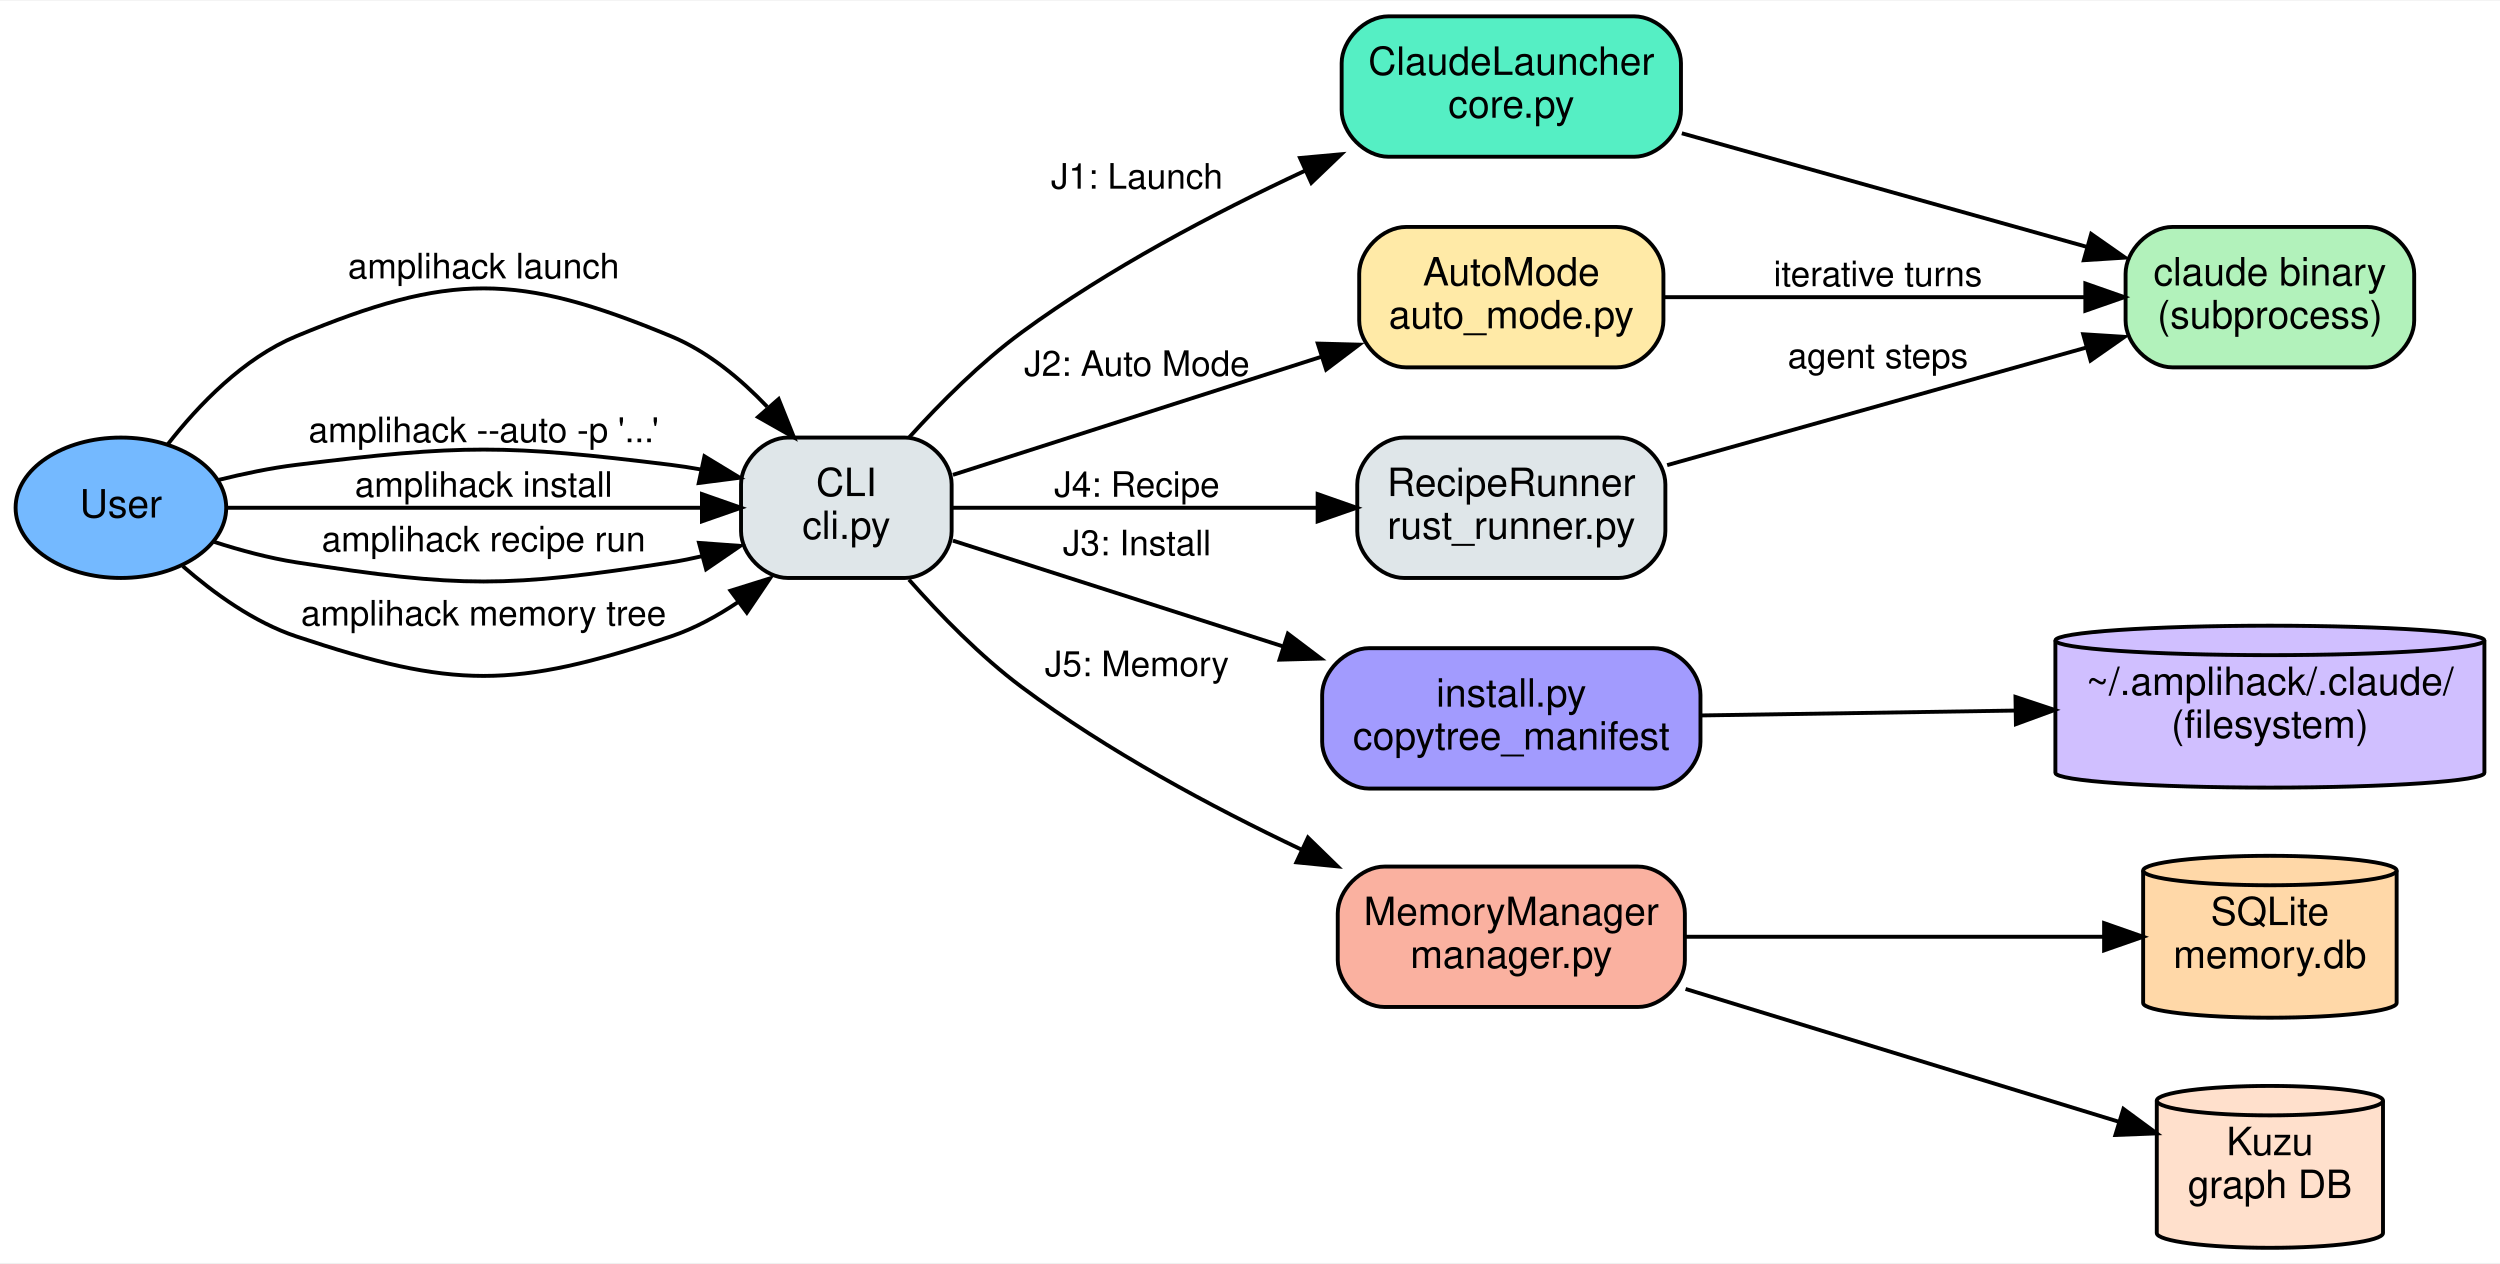
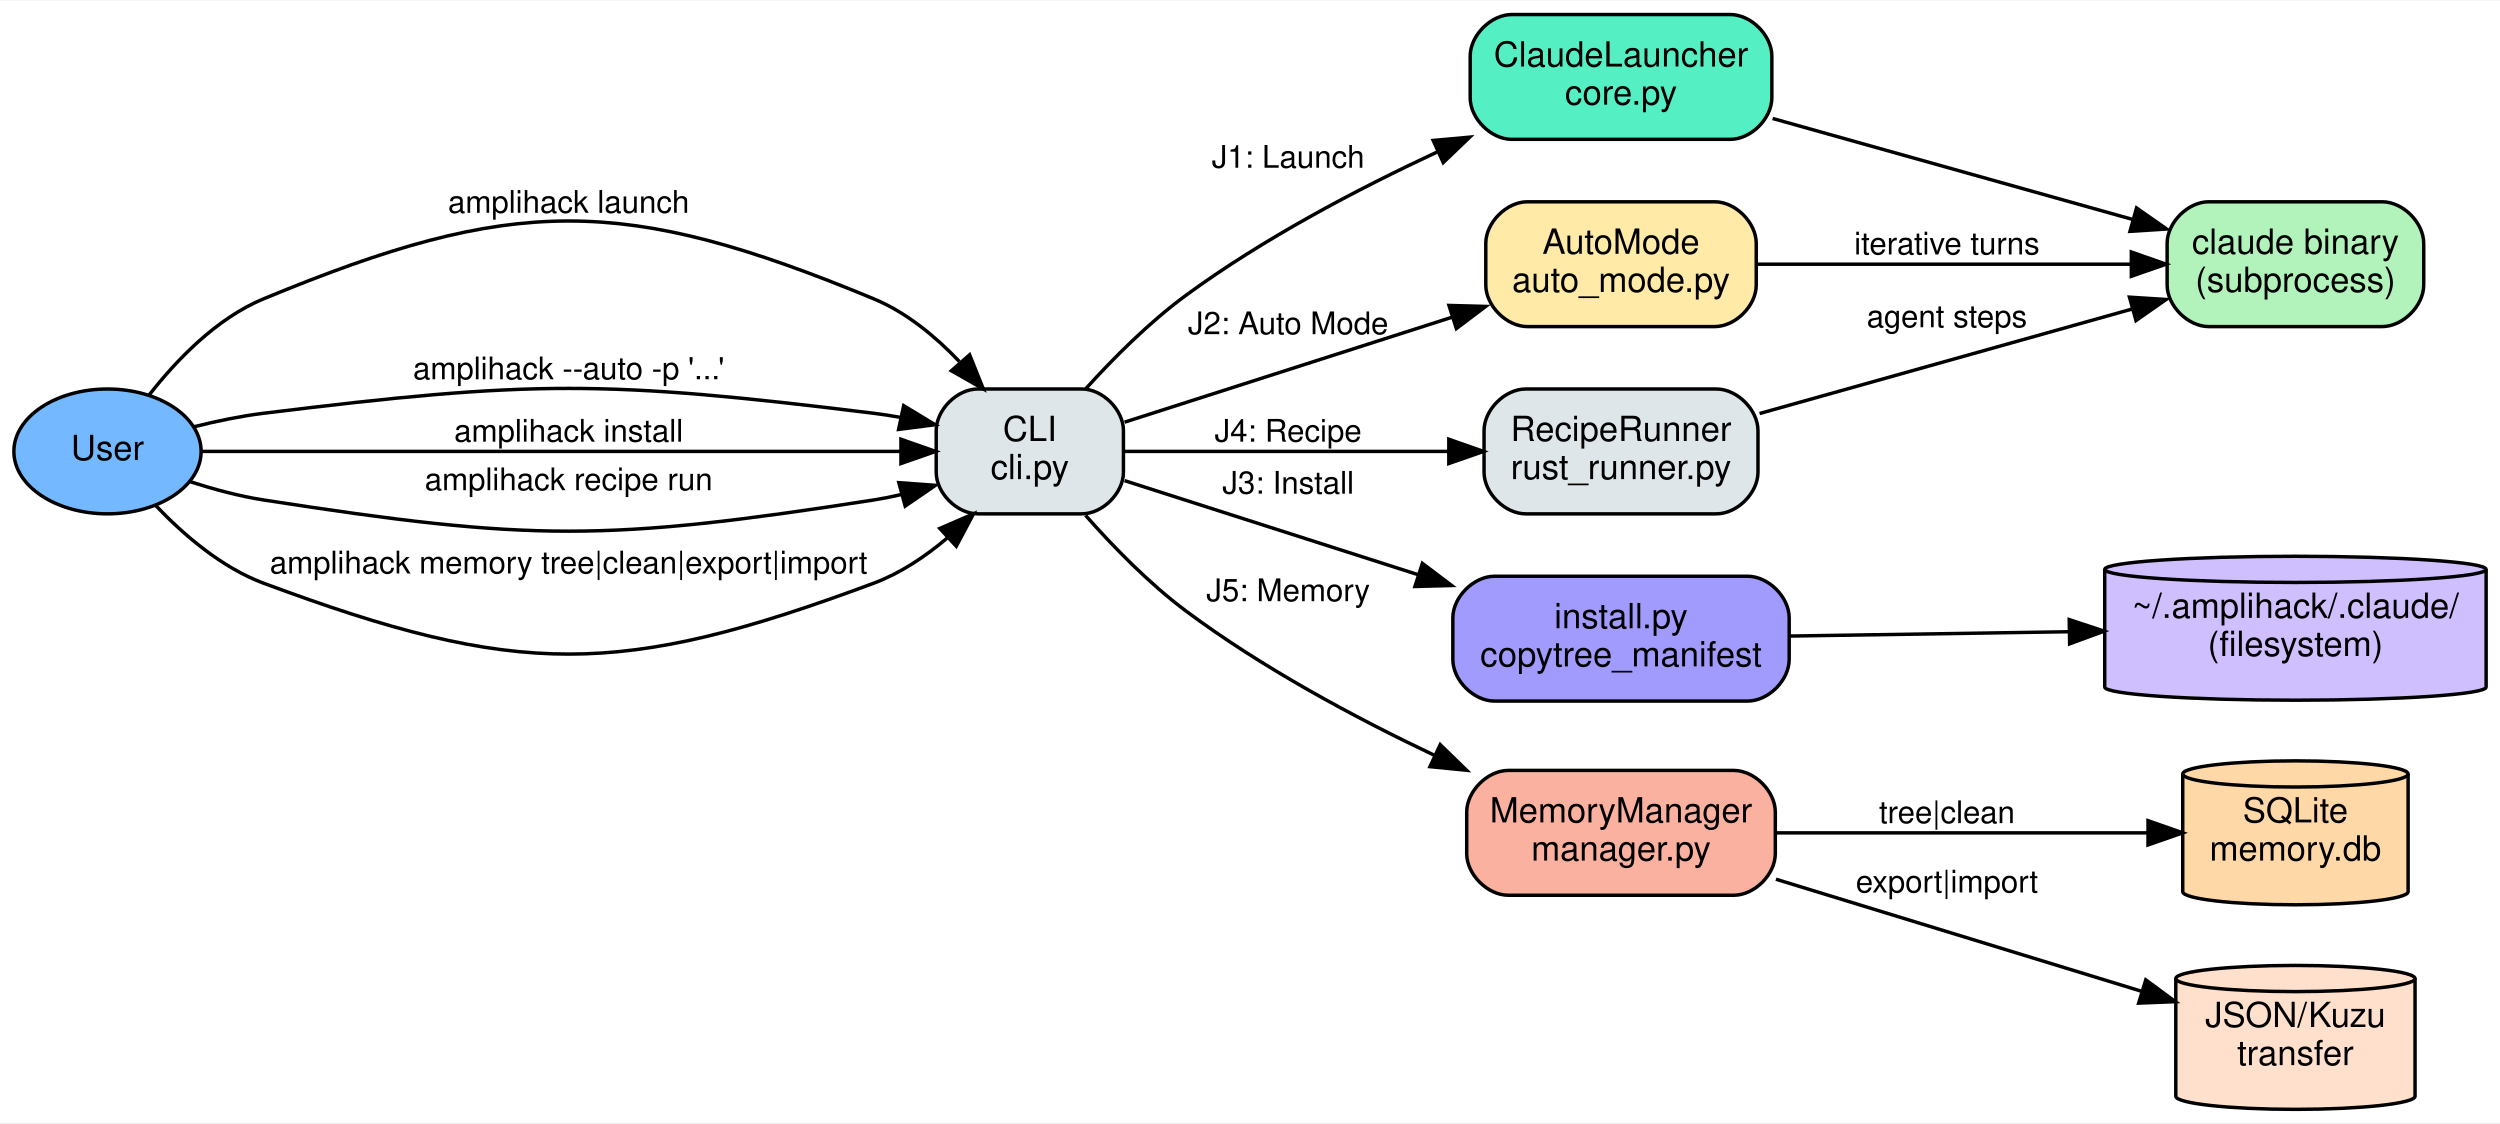
- <svg xmlns="http://www.w3.org/2000/svg" width="641pt" height="324pt" viewBox="0.00 0.00 641.00 323.62">
+ <svg xmlns="http://www.w3.org/2000/svg" width="721pt" height="324pt" viewBox="0.00 0.00 721.00 323.62">
  <g id="graph0" class="graph" transform="scale(1 1) rotate(0) translate(4 319.62)">
-     <polygon fill="white" stroke="transparent" points="-4,4 -4,-319.62 637,-319.62 637,4 -4,4" />
+     <polygon fill="white" stroke="transparent" points="-4,4 -4,-319.62 717,-319.62 717,4 -4,4" />
    <g id="node1" class="node">
      <ellipse fill="#74b9ff" stroke="black" cx="27" cy="-189.62" rx="27" ry="18" />
      <text text-anchor="middle" x="27" y="-187.12" font-family="Helvetica,sans-Serif" font-size="10.00">User</text>
    </g>
    <g id="node2" class="node">
-       <path fill="#dfe6e9" stroke="black" d="M228,-207.62C228,-207.62 198,-207.62 198,-207.62 192,-207.62 186,-201.62 186,-195.62 186,-195.62 186,-183.62 186,-183.62 186,-177.62 192,-171.62 198,-171.62 198,-171.62 228,-171.62 228,-171.62 234,-171.62 240,-177.62 240,-183.62 240,-183.62 240,-195.62 240,-195.62 240,-201.62 234,-207.62 228,-207.62" />
-       <text text-anchor="middle" x="213" y="-192.62" font-family="Helvetica,sans-Serif" font-size="10.00">CLI</text>
-       <text text-anchor="middle" x="213" y="-181.62" font-family="Helvetica,sans-Serif" font-size="10.00">cli.py</text>
+       <path fill="#dfe6e9" stroke="black" d="M308,-207.62C308,-207.62 278,-207.62 278,-207.62 272,-207.62 266,-201.62 266,-195.62 266,-195.62 266,-183.62 266,-183.62 266,-177.62 272,-171.62 278,-171.62 278,-171.62 308,-171.62 308,-171.62 314,-171.62 320,-177.62 320,-183.62 320,-183.62 320,-195.62 320,-195.62 320,-201.62 314,-207.62 308,-207.62" />
+       <text text-anchor="middle" x="293" y="-192.62" font-family="Helvetica,sans-Serif" font-size="10.00">CLI</text>
+       <text text-anchor="middle" x="293" y="-181.62" font-family="Helvetica,sans-Serif" font-size="10.00">cli.py</text>
    </g>
    <g id="edge1" class="edge">
-       <path fill="none" stroke="black" d="M38.99,-205.86C46.86,-215.94 58.43,-228 72,-233.62 111.42,-249.95 128.58,-249.95 168,-233.62 177.38,-229.74 185.81,-222.77 192.71,-215.52" />
-       <polygon fill="black" stroke="black" points="195.64,-217.49 199.58,-207.66 190.37,-212.88 195.64,-217.49" />
-       <text text-anchor="middle" x="120" y="-248.43" font-family="Helvetica,sans-Serif" font-size="9.00">amplihack launch</text>
+       <path fill="none" stroke="black" d="M38.99,-205.86C46.86,-215.94 58.43,-228 72,-233.62 144.27,-263.56 175.73,-263.56 248,-233.62 257.38,-229.74 265.81,-222.77 272.71,-215.52" />
+       <polygon fill="black" stroke="black" points="275.64,-217.49 279.58,-207.66 270.37,-212.88 275.64,-217.49" />
+       <text text-anchor="middle" x="160" y="-258.43" font-family="Helvetica,sans-Serif" font-size="9.00">amplihack launch</text>
    </g>
    <g id="edge4" class="edge">
-       <path fill="none" stroke="black" d="M52.01,-196.75C58.44,-198.35 65.44,-199.82 72,-200.62 114.35,-205.84 125.65,-205.84 168,-200.62 170.53,-200.31 173.12,-199.9 175.73,-199.43" />
-       <polygon fill="black" stroke="black" points="176.62,-202.82 185.67,-197.32 175.16,-195.97 176.62,-202.82" />
-       <text text-anchor="middle" x="120" y="-206.43" font-family="Helvetica,sans-Serif" font-size="9.00">amplihack --auto -p '...'</text>
+       <path fill="none" stroke="black" d="M52.01,-196.75C58.44,-198.35 65.44,-199.82 72,-200.62 149.64,-210.18 170.36,-210.18 248,-200.62 250.53,-200.31 253.12,-199.9 255.73,-199.43" />
+       <polygon fill="black" stroke="black" points="256.62,-202.82 265.67,-197.32 255.16,-195.97 256.62,-202.82" />
+       <text text-anchor="middle" x="160" y="-210.43" font-family="Helvetica,sans-Serif" font-size="9.00">amplihack --auto -p '...'</text>
    </g>
    <g id="edge7" class="edge">
-       <path fill="none" stroke="black" d="M54.36,-189.62C86.29,-189.62 140.22,-189.62 175.97,-189.62" />
-       <polygon fill="black" stroke="black" points="175.98,-193.13 185.98,-189.62 175.98,-186.13 175.98,-193.13" />
-       <text text-anchor="middle" x="120" y="-192.43" font-family="Helvetica,sans-Serif" font-size="9.00">amplihack install</text>
+       <path fill="none" stroke="black" d="M54.28,-189.62C101.72,-189.62 201.74,-189.62 255.68,-189.62" />
+       <polygon fill="black" stroke="black" points="255.83,-193.13 265.83,-189.62 255.83,-186.13 255.83,-193.13" />
+       <text text-anchor="middle" x="160" y="-192.43" font-family="Helvetica,sans-Serif" font-size="9.00">amplihack install</text>
    </g>
    <g id="edge10" class="edge">
-       <path fill="none" stroke="black" d="M50.97,-180.85C57.65,-178.7 65.03,-176.71 72,-175.62 114.16,-169.08 125.84,-169.08 168,-175.62 170.66,-176.04 173.37,-176.58 176.08,-177.22" />
-       <polygon fill="black" stroke="black" points="175.23,-180.61 185.79,-179.84 177.05,-173.85 175.23,-180.61" />
-       <text text-anchor="middle" x="120" y="-178.43" font-family="Helvetica,sans-Serif" font-size="9.00">amplihack recipe run</text>
+       <path fill="none" stroke="black" d="M50.97,-180.85C57.65,-178.7 65.03,-176.71 72,-175.62 149.3,-163.62 170.7,-163.62 248,-175.62 250.66,-176.04 253.37,-176.58 256.08,-177.22" />
+       <polygon fill="black" stroke="black" points="255.23,-180.61 265.79,-179.84 257.05,-173.85 255.23,-180.61" />
+       <text text-anchor="middle" x="160" y="-178.43" font-family="Helvetica,sans-Serif" font-size="9.00">amplihack recipe run</text>
    </g>
    <g id="edge13" class="edge">
-       <path fill="none" stroke="black" d="M42.86,-174.65C50.78,-167.73 61.13,-160.25 72,-156.62 112.48,-143.13 127.52,-143.13 168,-156.62 174.06,-158.65 179.96,-161.87 185.37,-165.52" />
-       <polygon fill="black" stroke="black" points="183.31,-168.35 193.42,-171.51 187.49,-162.73 183.31,-168.35" />
-       <text text-anchor="middle" x="120" y="-159.43" font-family="Helvetica,sans-Serif" font-size="9.00">amplihack memory tree</text>
+       <path fill="none" stroke="black" d="M40.92,-174C48.89,-165.63 59.89,-156.13 72,-151.62 145.31,-124.35 174.69,-124.35 248,-151.62 255.72,-154.5 262.98,-159.39 269.3,-164.74" />
+       <polygon fill="black" stroke="black" points="267.04,-167.41 276.76,-171.62 271.79,-162.27 267.04,-167.41" />
+       <text text-anchor="middle" x="160" y="-154.43" font-family="Helvetica,sans-Serif" font-size="9.00">amplihack memory tree|clean|export|import</text>
    </g>
    <g id="node3" class="node">
-       <path fill="#55efc4" stroke="black" d="M415,-315.62C415,-315.62 352,-315.62 352,-315.62 346,-315.62 340,-309.62 340,-303.62 340,-303.62 340,-291.62 340,-291.62 340,-285.62 346,-279.62 352,-279.62 352,-279.62 415,-279.62 415,-279.62 421,-279.62 427,-285.62 427,-291.62 427,-291.62 427,-303.62 427,-303.62 427,-309.62 421,-315.62 415,-315.62" />
-       <text text-anchor="middle" x="383.5" y="-300.62" font-family="Helvetica,sans-Serif" font-size="10.00">ClaudeLauncher</text>
-       <text text-anchor="middle" x="383.5" y="-289.62" font-family="Helvetica,sans-Serif" font-size="10.00">core.py</text>
+       <path fill="#55efc4" stroke="black" d="M495,-315.62C495,-315.62 432,-315.62 432,-315.62 426,-315.62 420,-309.62 420,-303.62 420,-303.62 420,-291.62 420,-291.62 420,-285.62 426,-279.62 432,-279.62 432,-279.62 495,-279.62 495,-279.62 501,-279.62 507,-285.62 507,-291.62 507,-291.62 507,-303.62 507,-303.62 507,-309.62 501,-315.62 495,-315.62" />
+       <text text-anchor="middle" x="463.5" y="-300.62" font-family="Helvetica,sans-Serif" font-size="10.00">ClaudeLauncher</text>
+       <text text-anchor="middle" x="463.5" y="-289.62" font-family="Helvetica,sans-Serif" font-size="10.00">core.py</text>
    </g>
    <g id="edge2" class="edge">
-       <path fill="none" stroke="black" d="M229.11,-207.67C237.1,-216.5 247.43,-226.87 258,-234.62 280.24,-250.93 307.31,-265.18 330.53,-276" />
-       <polygon fill="black" stroke="black" points="329.33,-279.3 339.88,-280.26 332.23,-272.93 329.33,-279.3" />
-       <text text-anchor="middle" x="287.5" y="-271.43" font-family="Helvetica,sans-Serif" font-size="9.00">J1: Launch</text>
+       <path fill="none" stroke="black" d="M309.11,-207.67C317.1,-216.5 327.43,-226.87 338,-234.62 360.24,-250.93 387.31,-265.18 410.53,-276" />
+       <polygon fill="black" stroke="black" points="409.33,-279.3 419.88,-280.26 412.23,-272.93 409.33,-279.3" />
+       <text text-anchor="middle" x="367.5" y="-271.43" font-family="Helvetica,sans-Serif" font-size="9.00">J1: Launch</text>
    </g>
    <g id="node4" class="node">
-       <path fill="#ffeaa7" stroke="black" d="M410.5,-261.62C410.5,-261.62 356.5,-261.62 356.5,-261.62 350.5,-261.62 344.5,-255.62 344.5,-249.62 344.5,-249.62 344.5,-237.62 344.5,-237.62 344.5,-231.62 350.5,-225.62 356.5,-225.62 356.5,-225.62 410.5,-225.62 410.5,-225.62 416.5,-225.62 422.5,-231.62 422.5,-237.62 422.5,-237.62 422.5,-249.62 422.5,-249.62 422.5,-255.62 416.5,-261.62 410.5,-261.62" />
-       <text text-anchor="middle" x="383.5" y="-246.62" font-family="Helvetica,sans-Serif" font-size="10.00">AutoMode</text>
-       <text text-anchor="middle" x="383.5" y="-235.62" font-family="Helvetica,sans-Serif" font-size="10.00">auto_mode.py</text>
+       <path fill="#ffeaa7" stroke="black" d="M490.5,-261.62C490.5,-261.62 436.5,-261.62 436.5,-261.62 430.5,-261.62 424.5,-255.62 424.5,-249.62 424.5,-249.62 424.5,-237.62 424.5,-237.62 424.5,-231.62 430.5,-225.62 436.5,-225.62 436.5,-225.62 490.5,-225.62 490.5,-225.62 496.5,-225.62 502.5,-231.62 502.5,-237.62 502.5,-237.62 502.5,-249.62 502.5,-249.62 502.5,-255.62 496.5,-261.62 490.5,-261.62" />
+       <text text-anchor="middle" x="463.5" y="-246.62" font-family="Helvetica,sans-Serif" font-size="10.00">AutoMode</text>
+       <text text-anchor="middle" x="463.5" y="-235.62" font-family="Helvetica,sans-Serif" font-size="10.00">auto_mode.py</text>
    </g>
    <g id="edge5" class="edge">
-       <path fill="none" stroke="black" d="M240.33,-198.06C265.55,-206.15 304.2,-218.53 334.84,-228.35" />
-       <polygon fill="black" stroke="black" points="333.88,-231.72 344.48,-231.44 336.02,-225.05 333.88,-231.72" />
-       <text text-anchor="middle" x="287.5" y="-223.43" font-family="Helvetica,sans-Serif" font-size="9.00">J2: Auto Mode</text>
+       <path fill="none" stroke="black" d="M320.33,-198.06C345.55,-206.15 384.2,-218.53 414.84,-228.35" />
+       <polygon fill="black" stroke="black" points="413.88,-231.72 424.48,-231.44 416.02,-225.05 413.88,-231.72" />
+       <text text-anchor="middle" x="367.5" y="-223.43" font-family="Helvetica,sans-Serif" font-size="9.00">J2: Auto Mode</text>
    </g>
    <g id="node5" class="node">
-       <path fill="#a29bfe" stroke="black" d="M420,-153.62C420,-153.62 347,-153.62 347,-153.62 341,-153.62 335,-147.62 335,-141.62 335,-141.62 335,-129.62 335,-129.62 335,-123.62 341,-117.62 347,-117.62 347,-117.62 420,-117.62 420,-117.62 426,-117.62 432,-123.62 432,-129.62 432,-129.62 432,-141.62 432,-141.62 432,-147.62 426,-153.62 420,-153.62" />
-       <text text-anchor="middle" x="383.5" y="-138.62" font-family="Helvetica,sans-Serif" font-size="10.00">install.py</text>
-       <text text-anchor="middle" x="383.5" y="-127.62" font-family="Helvetica,sans-Serif" font-size="10.00">copytree_manifest</text>
+       <path fill="#a29bfe" stroke="black" d="M500,-153.62C500,-153.62 427,-153.62 427,-153.62 421,-153.62 415,-147.62 415,-141.62 415,-141.62 415,-129.62 415,-129.62 415,-123.62 421,-117.62 427,-117.62 427,-117.62 500,-117.62 500,-117.62 506,-117.62 512,-123.62 512,-129.62 512,-129.62 512,-141.62 512,-141.62 512,-147.62 506,-153.62 500,-153.62" />
+       <text text-anchor="middle" x="463.5" y="-138.62" font-family="Helvetica,sans-Serif" font-size="10.00">install.py</text>
+       <text text-anchor="middle" x="463.5" y="-127.62" font-family="Helvetica,sans-Serif" font-size="10.00">copytree_manifest</text>
    </g>
    <g id="edge8" class="edge">
-       <path fill="none" stroke="black" d="M240.33,-181.19C262.95,-173.94 296.36,-163.23 325.12,-154.02" />
-       <polygon fill="black" stroke="black" points="326.21,-157.34 334.67,-150.95 324.07,-150.67 326.21,-157.34" />
-       <text text-anchor="middle" x="287.5" y="-177.43" font-family="Helvetica,sans-Serif" font-size="9.00">J3: Install</text>
+       <path fill="none" stroke="black" d="M320.33,-181.19C342.95,-173.94 376.36,-163.23 405.12,-154.02" />
+       <polygon fill="black" stroke="black" points="406.21,-157.34 414.67,-150.95 404.07,-150.67 406.21,-157.34" />
+       <text text-anchor="middle" x="367.5" y="-177.43" font-family="Helvetica,sans-Serif" font-size="9.00">J3: Install</text>
    </g>
    <g id="node6" class="node">
-       <path fill="#dfe6e9" stroke="black" d="M411,-207.62C411,-207.62 356,-207.62 356,-207.62 350,-207.62 344,-201.62 344,-195.62 344,-195.62 344,-183.62 344,-183.62 344,-177.62 350,-171.62 356,-171.62 356,-171.62 411,-171.62 411,-171.62 417,-171.62 423,-177.62 423,-183.62 423,-183.62 423,-195.62 423,-195.62 423,-201.62 417,-207.62 411,-207.62" />
-       <text text-anchor="middle" x="383.5" y="-192.62" font-family="Helvetica,sans-Serif" font-size="10.00">RecipeRunner</text>
-       <text text-anchor="middle" x="383.5" y="-181.62" font-family="Helvetica,sans-Serif" font-size="10.00">rust_runner.py</text>
+       <path fill="#dfe6e9" stroke="black" d="M491,-207.62C491,-207.62 436,-207.62 436,-207.62 430,-207.62 424,-201.62 424,-195.62 424,-195.62 424,-183.62 424,-183.62 424,-177.62 430,-171.62 436,-171.62 436,-171.62 491,-171.62 491,-171.62 497,-171.62 503,-177.62 503,-183.62 503,-183.62 503,-195.62 503,-195.62 503,-201.62 497,-207.62 491,-207.62" />
+       <text text-anchor="middle" x="463.5" y="-192.62" font-family="Helvetica,sans-Serif" font-size="10.00">RecipeRunner</text>
+       <text text-anchor="middle" x="463.5" y="-181.62" font-family="Helvetica,sans-Serif" font-size="10.00">rust_runner.py</text>
    </g>
    <g id="edge11" class="edge">
-       <path fill="none" stroke="black" d="M240.33,-189.62C265.28,-189.62 303.36,-189.62 333.83,-189.62" />
-       <polygon fill="black" stroke="black" points="333.84,-193.13 343.84,-189.62 333.84,-186.13 333.84,-193.13" />
-       <text text-anchor="middle" x="287.5" y="-192.43" font-family="Helvetica,sans-Serif" font-size="9.00">J4: Recipe</text>
+       <path fill="none" stroke="black" d="M320.33,-189.62C345.28,-189.62 383.36,-189.62 413.83,-189.62" />
+       <polygon fill="black" stroke="black" points="413.84,-193.13 423.84,-189.62 413.84,-186.13 413.84,-193.13" />
+       <text text-anchor="middle" x="367.5" y="-192.43" font-family="Helvetica,sans-Serif" font-size="9.00">J4: Recipe</text>
    </g>
    <g id="node7" class="node">
-       <path fill="#fab1a0" stroke="black" d="M416,-97.62C416,-97.62 351,-97.62 351,-97.62 345,-97.62 339,-91.62 339,-85.62 339,-85.62 339,-73.62 339,-73.62 339,-67.62 345,-61.62 351,-61.62 351,-61.62 416,-61.62 416,-61.62 422,-61.62 428,-67.62 428,-73.62 428,-73.62 428,-85.62 428,-85.62 428,-91.62 422,-97.62 416,-97.62" />
-       <text text-anchor="middle" x="383.5" y="-82.62" font-family="Helvetica,sans-Serif" font-size="10.00">MemoryManager</text>
-       <text text-anchor="middle" x="383.5" y="-71.62" font-family="Helvetica,sans-Serif" font-size="10.00">manager.py</text>
+       <path fill="#fab1a0" stroke="black" d="M496,-97.62C496,-97.62 431,-97.62 431,-97.62 425,-97.62 419,-91.62 419,-85.62 419,-85.62 419,-73.62 419,-73.62 419,-67.62 425,-61.62 431,-61.62 431,-61.62 496,-61.62 496,-61.62 502,-61.62 508,-67.62 508,-73.62 508,-73.62 508,-85.62 508,-85.62 508,-91.62 502,-97.62 496,-97.62" />
+       <text text-anchor="middle" x="463.5" y="-82.62" font-family="Helvetica,sans-Serif" font-size="10.00">MemoryManager</text>
+       <text text-anchor="middle" x="463.5" y="-71.62" font-family="Helvetica,sans-Serif" font-size="10.00">manager.py</text>
    </g>
    <g id="edge14" class="edge">
-       <path fill="none" stroke="black" d="M229.06,-171.19C237.04,-162.16 247.37,-151.56 258,-143.62 279.91,-127.27 306.61,-112.93 329.65,-101.99" />
-       <polygon fill="black" stroke="black" points="331.36,-105.06 338.95,-97.67 328.4,-98.71 331.36,-105.06" />
-       <text text-anchor="middle" x="287.5" y="-146.43" font-family="Helvetica,sans-Serif" font-size="9.00">J5: Memory</text>
+       <path fill="none" stroke="black" d="M309.06,-171.19C317.04,-162.16 327.37,-151.56 338,-143.62 359.91,-127.27 386.61,-112.93 409.65,-101.99" />
+       <polygon fill="black" stroke="black" points="411.36,-105.06 418.95,-97.67 408.4,-98.71 411.36,-105.06" />
+       <text text-anchor="middle" x="367.5" y="-146.43" font-family="Helvetica,sans-Serif" font-size="9.00">J5: Memory</text>
    </g>
    <g id="node8" class="node">
-       <path fill="#b2f2bb" stroke="black" d="M603,-261.62C603,-261.62 553,-261.62 553,-261.62 547,-261.62 541,-255.62 541,-249.62 541,-249.62 541,-237.62 541,-237.62 541,-231.62 547,-225.62 553,-225.62 553,-225.62 603,-225.62 603,-225.62 609,-225.62 615,-231.62 615,-237.62 615,-237.62 615,-249.62 615,-249.62 615,-255.62 609,-261.62 603,-261.62" />
-       <text text-anchor="middle" x="578" y="-246.62" font-family="Helvetica,sans-Serif" font-size="10.00">claude binary</text>
-       <text text-anchor="middle" x="578" y="-235.62" font-family="Helvetica,sans-Serif" font-size="10.00">(subprocess)</text>
+       <path fill="#b2f2bb" stroke="black" d="M683,-261.62C683,-261.62 633,-261.62 633,-261.62 627,-261.62 621,-255.62 621,-249.62 621,-249.62 621,-237.62 621,-237.62 621,-231.62 627,-225.62 633,-225.62 633,-225.62 683,-225.62 683,-225.62 689,-225.62 695,-231.62 695,-237.62 695,-237.62 695,-249.62 695,-249.62 695,-255.62 689,-261.62 683,-261.62" />
+       <text text-anchor="middle" x="658" y="-246.62" font-family="Helvetica,sans-Serif" font-size="10.00">claude binary</text>
+       <text text-anchor="middle" x="658" y="-235.62" font-family="Helvetica,sans-Serif" font-size="10.00">(subprocess)</text>
    </g>
    <g id="edge3" class="edge">
-       <path fill="none" stroke="black" d="M427.22,-285.64C458.01,-277.01 499.5,-265.36 531.01,-256.53" />
-       <polygon fill="black" stroke="black" points="532.18,-259.83 540.86,-253.76 530.29,-253.09 532.18,-259.83" />
+       <path fill="none" stroke="black" d="M507.22,-285.64C538.01,-277.01 579.5,-265.36 611.01,-256.53" />
+       <polygon fill="black" stroke="black" points="612.18,-259.83 620.86,-253.76 610.29,-253.09 612.18,-259.83" />
    </g>
    <g id="edge6" class="edge">
-       <path fill="none" stroke="black" d="M422.53,-243.62C453.48,-243.62 497.29,-243.62 530.35,-243.62" />
-       <polygon fill="black" stroke="black" points="530.68,-247.13 540.68,-243.62 530.68,-240.13 530.68,-247.13" />
-       <text text-anchor="middle" x="477.5" y="-246.43" font-family="Helvetica,sans-Serif" font-size="9.00">iterative turns</text>
+       <path fill="none" stroke="black" d="M502.53,-243.62C533.48,-243.62 577.29,-243.62 610.35,-243.62" />
+       <polygon fill="black" stroke="black" points="610.68,-247.13 620.68,-243.62 610.68,-240.13 610.68,-247.13" />
+       <text text-anchor="middle" x="557.5" y="-246.43" font-family="Helvetica,sans-Serif" font-size="9.00">iterative turns</text>
    </g>
    <g id="node11" class="node">
-       <path fill="#d0bfff" stroke="black" d="M633,-155.6C633,-157.68 608.35,-159.38 578,-159.38 547.65,-159.38 523,-157.68 523,-155.6 523,-155.6 523,-121.65 523,-121.65 523,-119.57 547.65,-117.87 578,-117.87 608.35,-117.87 633,-119.57 633,-121.65 633,-121.65 633,-155.6 633,-155.6" />
-       <path fill="none" stroke="black" d="M633,-155.6C633,-153.52 608.35,-151.83 578,-151.83 547.65,-151.83 523,-153.52 523,-155.6" />
-       <text text-anchor="middle" x="578" y="-141.62" font-family="Helvetica,sans-Serif" font-size="10.00">~/.amplihack/.claude/</text>
-       <text text-anchor="middle" x="578" y="-130.62" font-family="Helvetica,sans-Serif" font-size="10.00">(filesystem)</text>
+       <path fill="#d0bfff" stroke="black" d="M713,-155.6C713,-157.68 688.35,-159.38 658,-159.38 627.65,-159.38 603,-157.68 603,-155.6 603,-155.6 603,-121.65 603,-121.65 603,-119.57 627.65,-117.87 658,-117.87 688.35,-117.87 713,-119.57 713,-121.65 713,-121.65 713,-155.6 713,-155.6" />
+       <path fill="none" stroke="black" d="M713,-155.6C713,-153.52 688.35,-151.83 658,-151.83 627.65,-151.83 603,-153.52 603,-155.6" />
+       <text text-anchor="middle" x="658" y="-141.62" font-family="Helvetica,sans-Serif" font-size="10.00">~/.amplihack/.claude/</text>
+       <text text-anchor="middle" x="658" y="-130.62" font-family="Helvetica,sans-Serif" font-size="10.00">(filesystem)</text>
    </g>
    <g id="edge9" class="edge">
-       <path fill="none" stroke="black" d="M432.08,-136.37C456.36,-136.74 486.25,-137.21 512.56,-137.62" />
-       <polygon fill="black" stroke="black" points="512.77,-141.12 522.82,-137.78 512.88,-134.13 512.77,-141.12" />
+       <path fill="none" stroke="black" d="M512.08,-136.37C536.36,-136.74 566.25,-137.21 592.56,-137.62" />
+       <polygon fill="black" stroke="black" points="592.77,-141.12 602.82,-137.78 592.88,-134.13 592.77,-141.12" />
    </g>
    <g id="edge12" class="edge">
-       <path fill="none" stroke="black" d="M423.46,-200.55C454.52,-209.27 498.1,-221.49 530.9,-230.69" />
-       <polygon fill="black" stroke="black" points="530.13,-234.11 540.71,-233.44 532.02,-227.37 530.13,-234.11" />
-       <text text-anchor="middle" x="477.5" y="-225.43" font-family="Helvetica,sans-Serif" font-size="9.00">agent steps</text>
+       <path fill="none" stroke="black" d="M503.46,-200.55C534.52,-209.27 578.1,-221.49 610.9,-230.69" />
+       <polygon fill="black" stroke="black" points="610.13,-234.11 620.71,-233.44 612.02,-227.37 610.13,-234.11" />
+       <text text-anchor="middle" x="557.5" y="-225.43" font-family="Helvetica,sans-Serif" font-size="9.00">agent steps</text>
    </g>
    <g id="node9" class="node">
-       <path fill="#ffd8a8" stroke="black" d="M610.5,-96.6C610.5,-98.68 595.93,-100.38 578,-100.38 560.07,-100.38 545.5,-98.68 545.5,-96.6 545.5,-96.6 545.5,-62.65 545.5,-62.65 545.5,-60.57 560.07,-58.87 578,-58.87 595.93,-58.87 610.5,-60.57 610.5,-62.65 610.5,-62.65 610.5,-96.6 610.5,-96.6" />
-       <path fill="none" stroke="black" d="M610.5,-96.6C610.5,-94.52 595.93,-92.83 578,-92.83 560.07,-92.83 545.5,-94.52 545.5,-96.6" />
-       <text text-anchor="middle" x="578" y="-82.62" font-family="Helvetica,sans-Serif" font-size="10.00">SQLite</text>
-       <text text-anchor="middle" x="578" y="-71.62" font-family="Helvetica,sans-Serif" font-size="10.00">memory.db</text>
+       <path fill="#ffd8a8" stroke="black" d="M690.5,-96.6C690.5,-98.68 675.93,-100.38 658,-100.38 640.07,-100.38 625.5,-98.68 625.5,-96.6 625.5,-96.6 625.5,-62.65 625.5,-62.65 625.5,-60.57 640.07,-58.87 658,-58.87 675.93,-58.87 690.5,-60.57 690.5,-62.65 690.5,-62.65 690.5,-96.6 690.5,-96.6" />
+       <path fill="none" stroke="black" d="M690.5,-96.6C690.5,-94.52 675.93,-92.83 658,-92.83 640.07,-92.83 625.5,-94.52 625.5,-96.6" />
+       <text text-anchor="middle" x="658" y="-82.62" font-family="Helvetica,sans-Serif" font-size="10.00">SQLite</text>
+       <text text-anchor="middle" x="658" y="-71.62" font-family="Helvetica,sans-Serif" font-size="10.00">memory.db</text>
    </g>
    <g id="edge15" class="edge">
-       <path fill="none" stroke="black" d="M428.18,-79.62C460.27,-79.62 503.61,-79.62 535.24,-79.62" />
-       <polygon fill="black" stroke="black" points="535.49,-83.13 545.49,-79.62 535.49,-76.13 535.49,-83.13" />
+       <path fill="none" stroke="black" d="M508.18,-79.62C540.27,-79.62 583.61,-79.62 615.24,-79.62" />
+       <polygon fill="black" stroke="black" points="615.49,-83.13 625.49,-79.62 615.49,-76.13 615.49,-83.13" />
+       <text text-anchor="middle" x="557.5" y="-82.42" font-family="Helvetica,sans-Serif" font-size="9.00">tree|clean</text>
    </g>
    <g id="node10" class="node">
-       <path fill="#ffe0cc" stroke="black" d="M607,-37.6C607,-39.68 594,-41.38 578,-41.38 562,-41.38 549,-39.68 549,-37.6 549,-37.6 549,-3.65 549,-3.65 549,-1.57 562,0.13 578,0.13 594,0.13 607,-1.57 607,-3.65 607,-3.65 607,-37.6 607,-37.6" />
-       <path fill="none" stroke="black" d="M607,-37.6C607,-35.52 594,-33.83 578,-33.83 562,-33.83 549,-35.52 549,-37.6" />
-       <text text-anchor="middle" x="578" y="-23.62" font-family="Helvetica,sans-Serif" font-size="10.00">Kuzu</text>
-       <text text-anchor="middle" x="578" y="-12.62" font-family="Helvetica,sans-Serif" font-size="10.00">graph DB</text>
+       <path fill="#ffe0cc" stroke="black" d="M692.5,-37.6C692.5,-39.68 677.04,-41.38 658,-41.38 638.96,-41.38 623.5,-39.68 623.5,-37.6 623.5,-37.6 623.5,-3.65 623.5,-3.65 623.5,-1.57 638.96,0.13 658,0.13 677.04,0.13 692.5,-1.57 692.5,-3.65 692.5,-3.65 692.5,-37.6 692.5,-37.6" />
+       <path fill="none" stroke="black" d="M692.5,-37.6C692.5,-35.52 677.04,-33.83 658,-33.83 638.96,-33.83 623.5,-35.52 623.5,-37.6" />
+       <text text-anchor="middle" x="658" y="-23.62" font-family="Helvetica,sans-Serif" font-size="10.00">JSON/Kuzu</text>
+       <text text-anchor="middle" x="658" y="-12.62" font-family="Helvetica,sans-Serif" font-size="10.00">transfer</text>
    </g>
    <g id="edge16" class="edge">
-       <path fill="none" stroke="black" d="M428.18,-66.24C461.61,-55.99 507.25,-42 539.14,-32.23" />
-       <polygon fill="black" stroke="black" points="540.44,-35.49 548.98,-29.21 538.39,-28.8 540.44,-35.49" />
+       <path fill="none" stroke="black" d="M508.18,-66.24C539.71,-56.57 582.1,-43.58 613.57,-33.94" />
+       <polygon fill="black" stroke="black" points="614.84,-37.21 623.38,-30.93 612.79,-30.51 614.84,-37.21" />
+       <text text-anchor="middle" x="557.5" y="-62.42" font-family="Helvetica,sans-Serif" font-size="9.00">export|import</text>
    </g>
  </g>
</svg>
